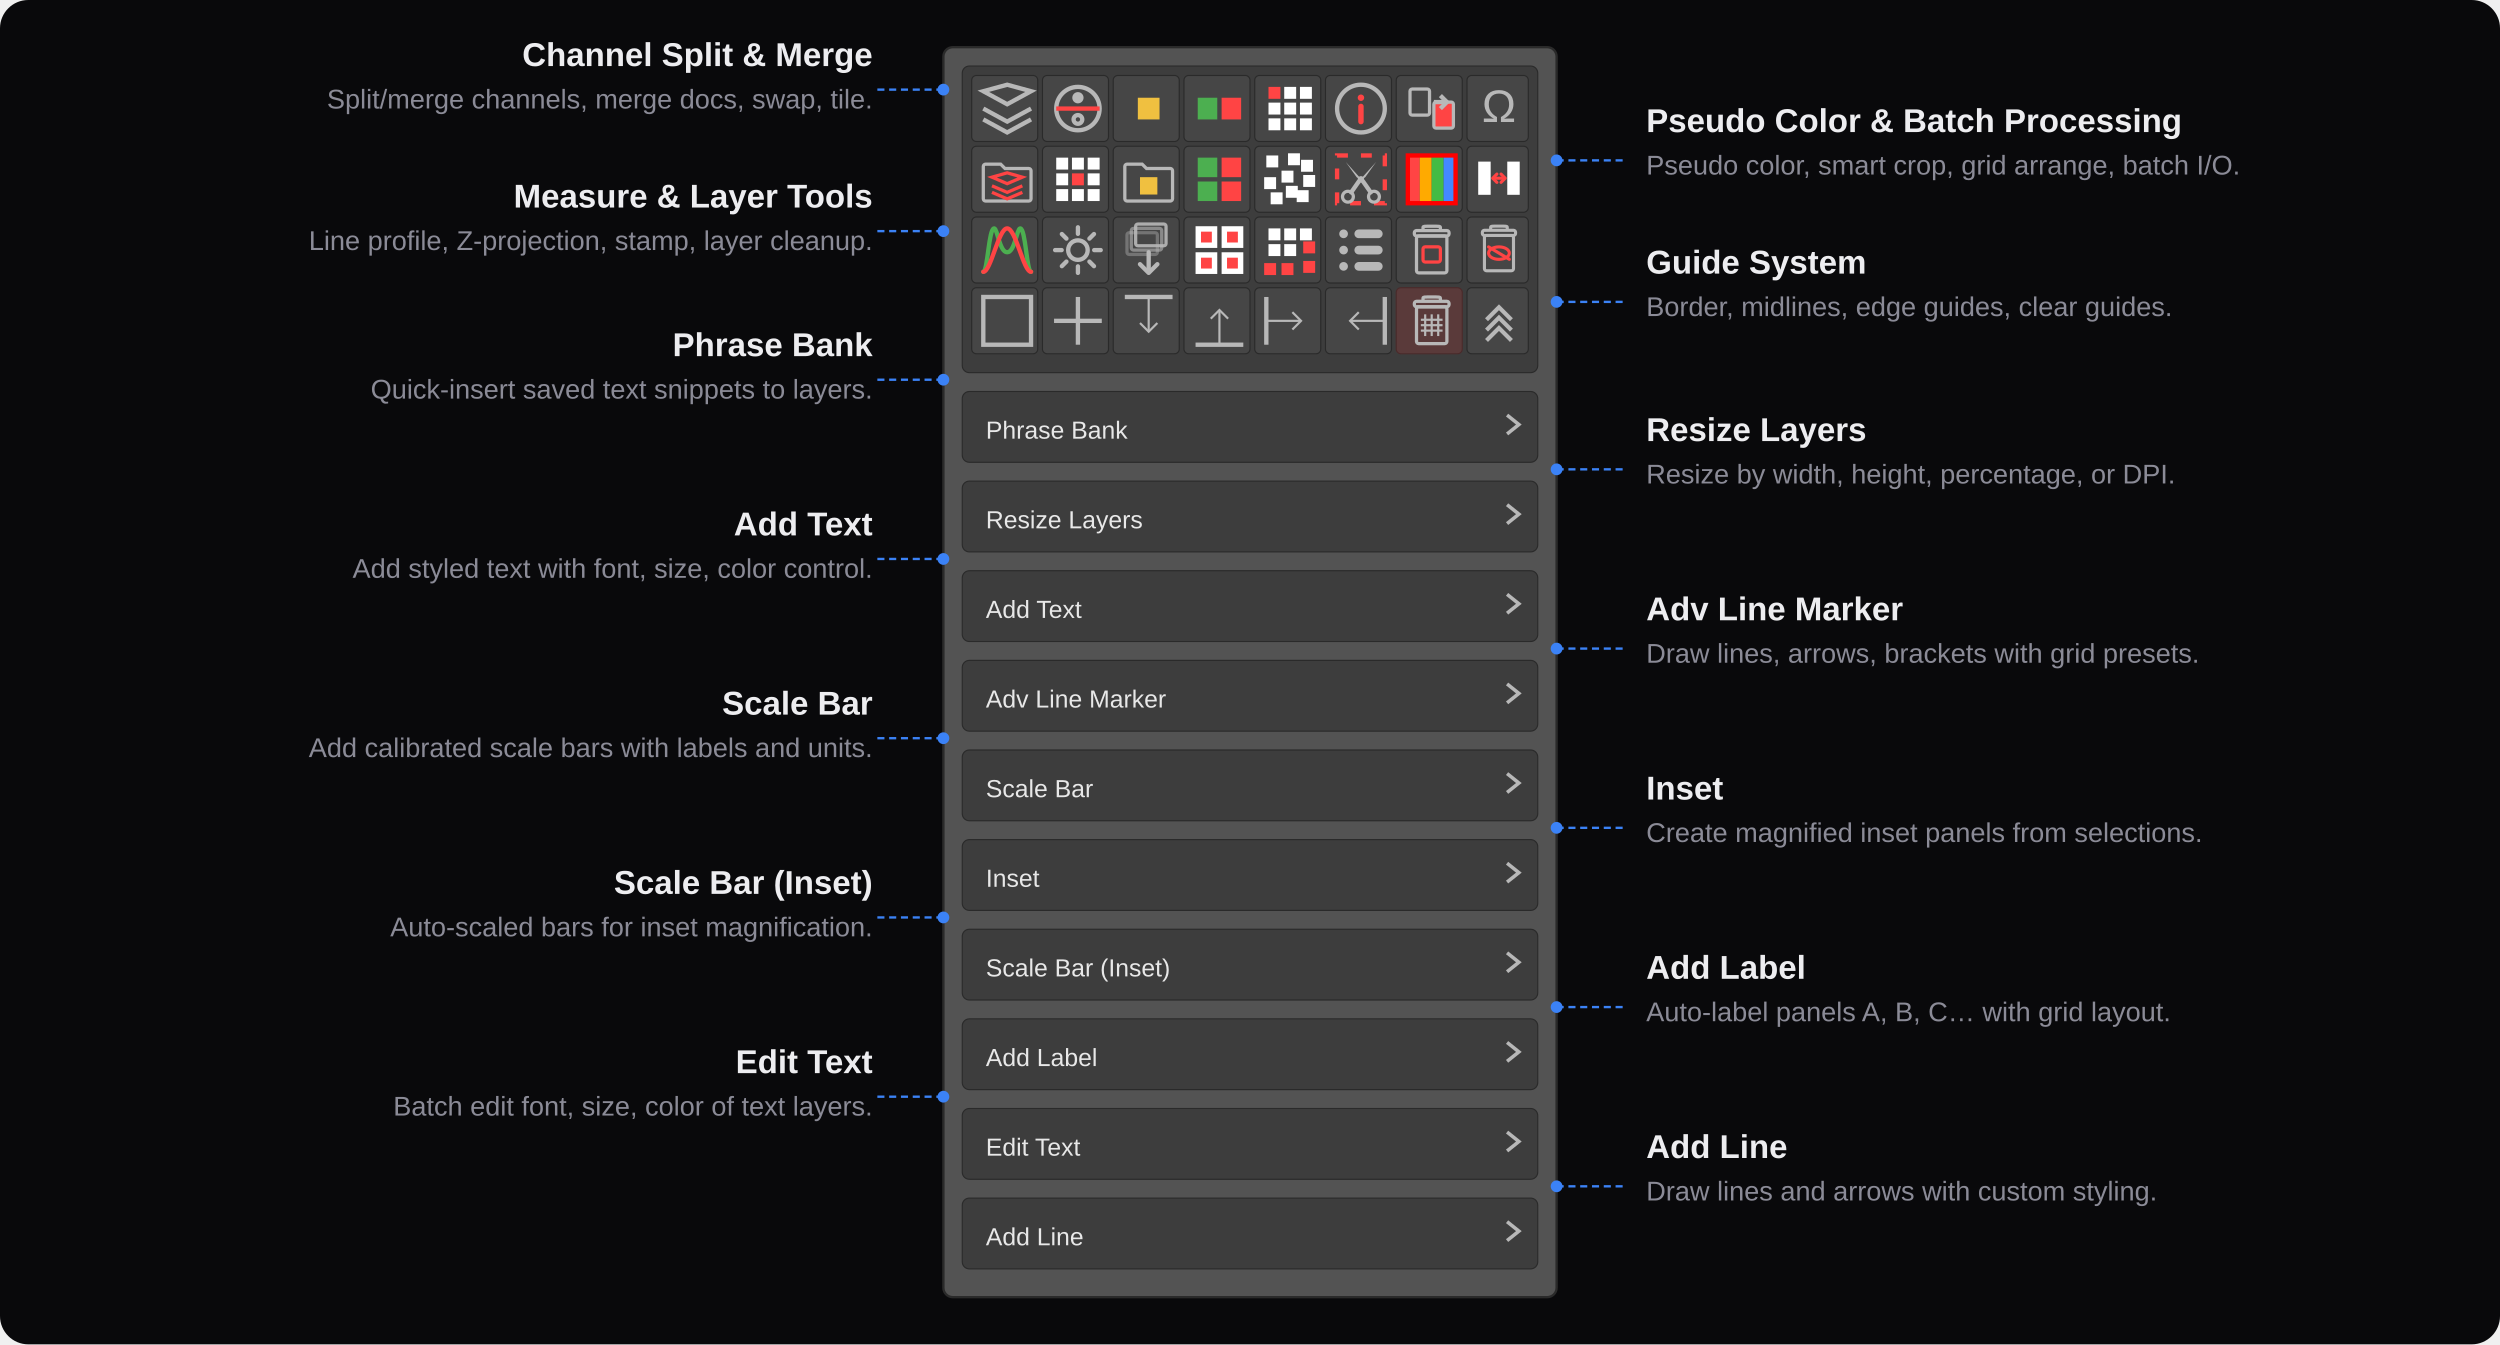
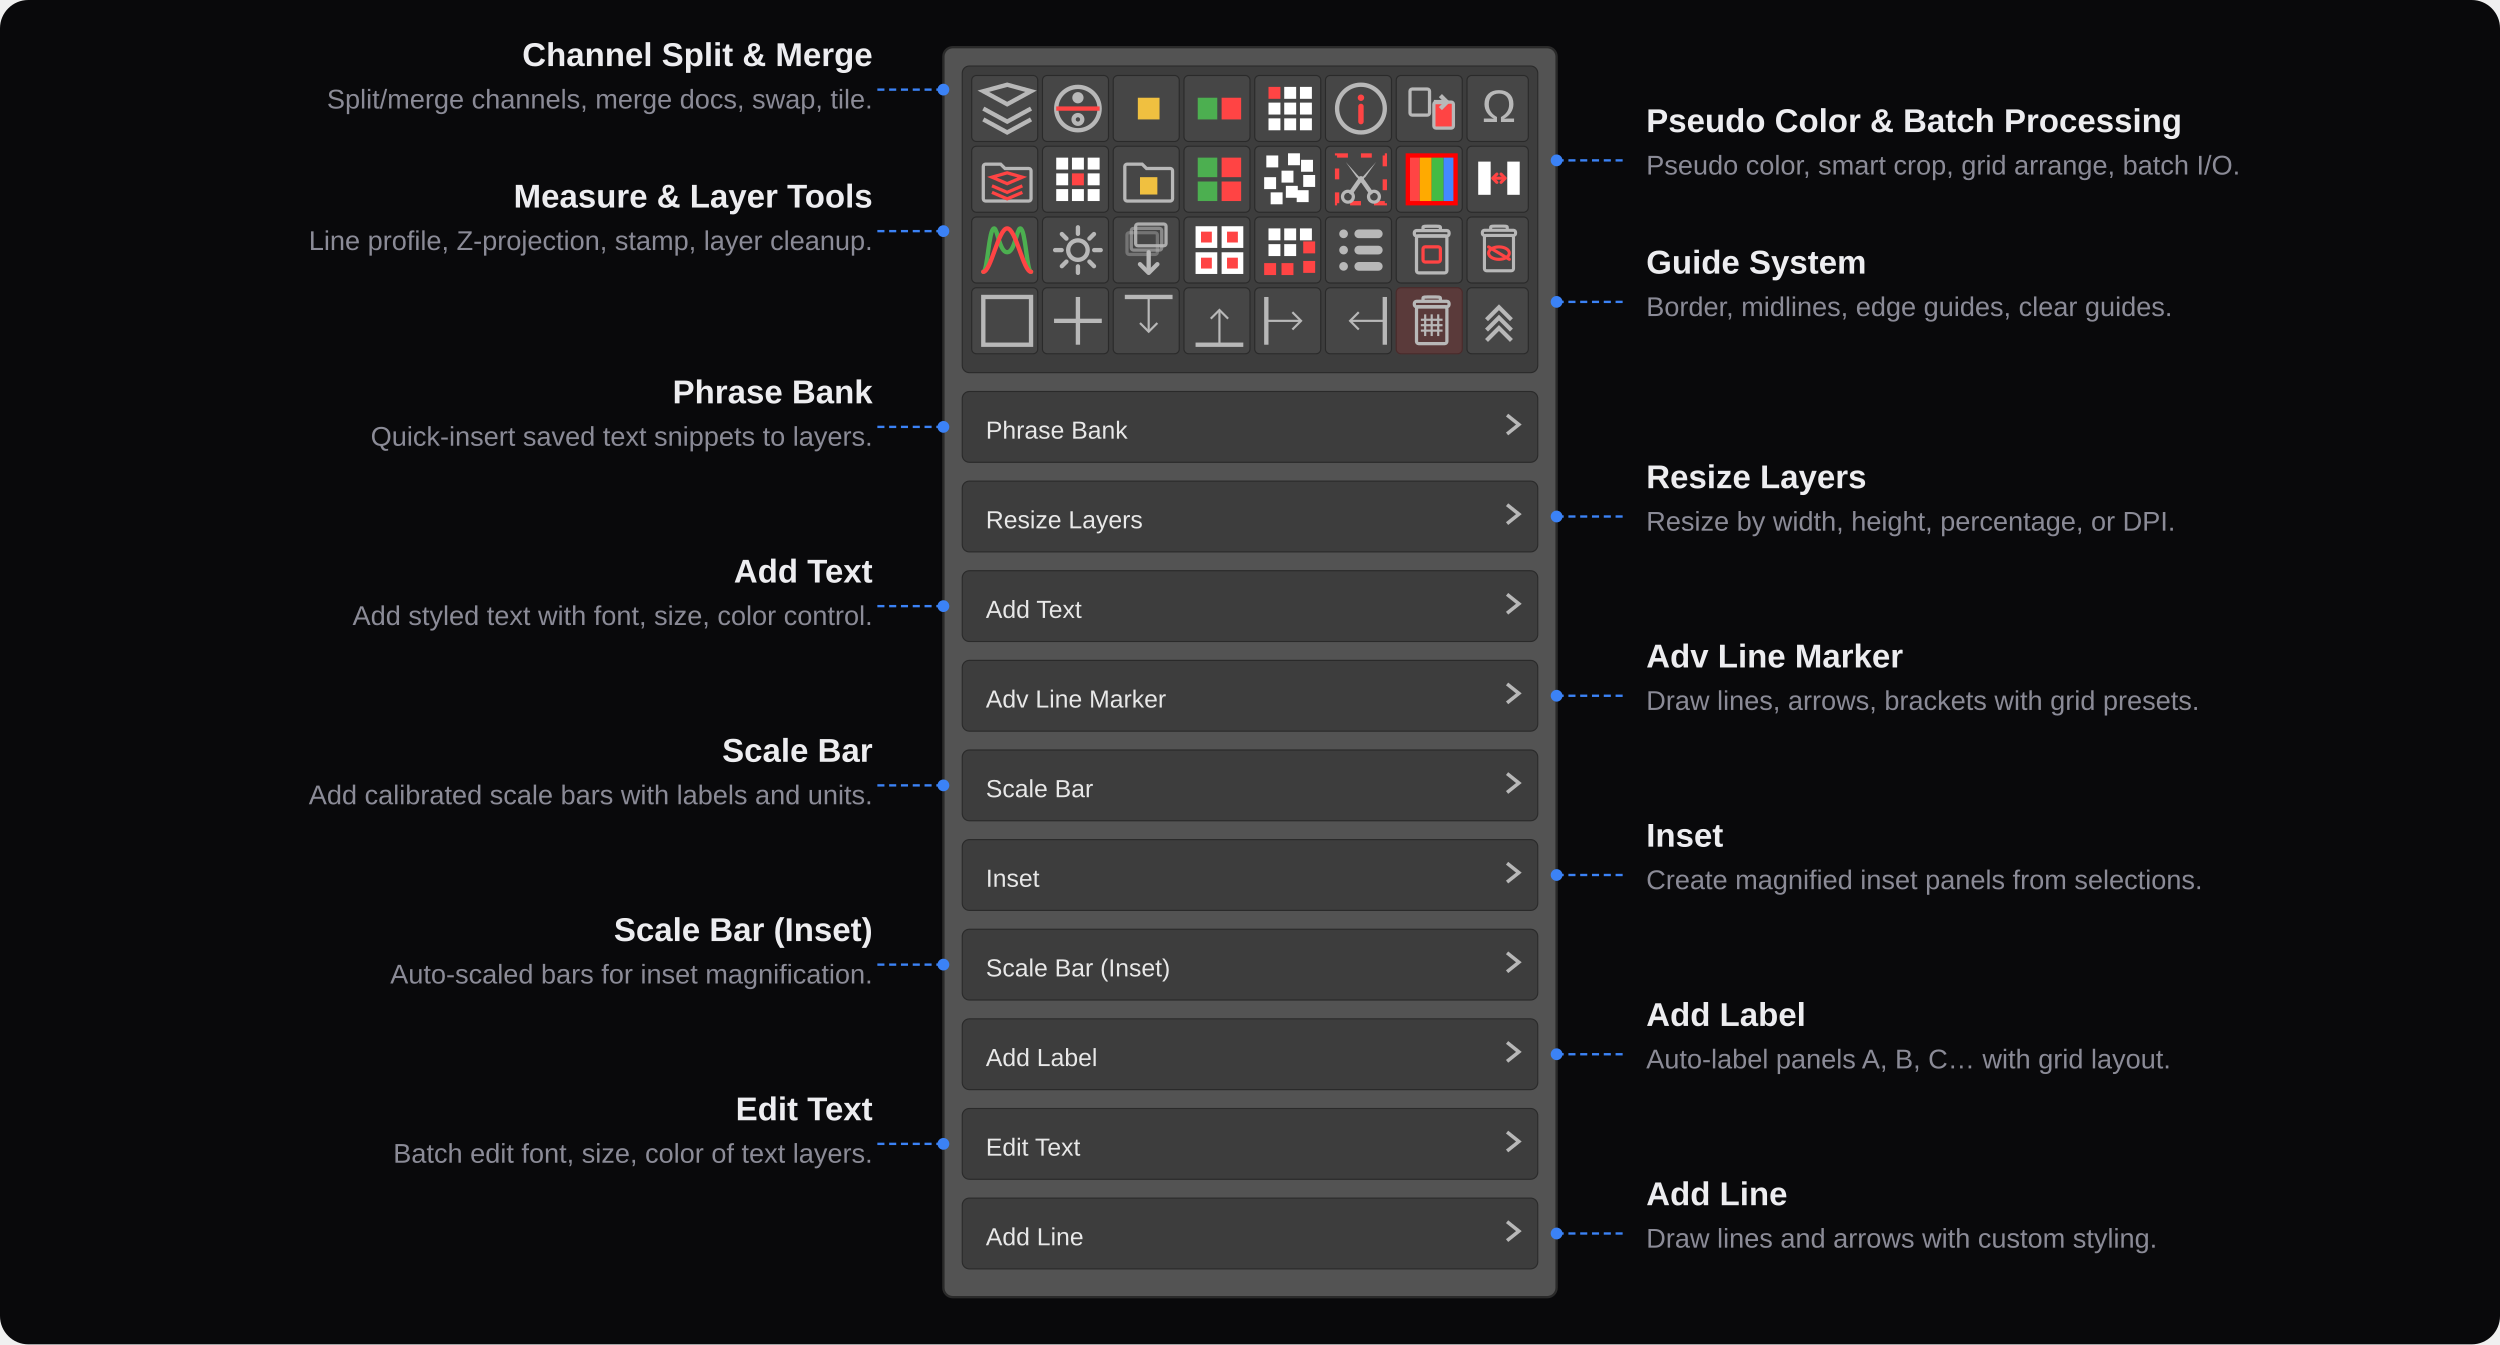
<svg xmlns="http://www.w3.org/2000/svg" viewBox="0 0 1060 570">
  <rect width="1060" height="570" fill="#09090b" rx="12" />
  <g transform="translate(400,20)">
    <rect width="260" height="530" fill="#535353" rx="4" stroke="#2a2a2a" stroke-width="1" />
    <g transform="translate(8,8)">
      <rect width="244" height="130" fill="#3d3d3d" rx="3" stroke="#2a2a2a" stroke-width="0.5" />
      <g transform="translate(4,4)" stroke="#b8b8b8" stroke-width="1.2" fill="none">
        <g fill="#464646" stroke="#2a2a2a" stroke-width="0.5">
          <rect x="0" y="0" width="28" height="28" rx="2" />
          <rect x="30" y="0" width="28" height="28" rx="2" />
          <rect x="60" y="0" width="28" height="28" rx="2" />
          <rect x="90" y="0" width="28" height="28" rx="2" />
          <rect x="120" y="0" width="28" height="28" rx="2" />
          <rect x="150" y="0" width="28" height="28" rx="2" />
          <rect x="180" y="0" width="28" height="28" rx="2" />
          <rect x="210" y="0" width="26" height="28" rx="2" />
        </g>
        <g transform="translate(4,3) scale(0.92)">
          <path d="M1,17 L12,23 L23,17" stroke-width="2" stroke-linejoin="miter" />
          <path d="M1,12 L12,18 L23,12" stroke-width="2" stroke-linejoin="miter" />
          <path d="M1,4 L12,1 L23,4 L12,10 Z" stroke-width="2" stroke-linejoin="miter" />
        </g>
        <g transform="translate(34,3) scale(0.92)">
          <circle cx="12" cy="12" r="10" stroke-width="2" />
          <line x1="2" y1="12" x2="22" y2="12" stroke="#ff4444" stroke-width="2" />
          <circle cx="12" cy="7" r="2" fill="#b8b8b8" />
          <circle cx="12" cy="17" r="2" fill="none" stroke-width="2" />
        </g>
        <g transform="translate(64,3) scale(0.92)">
          <rect x="7" y="7" width="10" height="10" fill="#f0c040" stroke="none" />
        </g>
        <g transform="translate(94,3) scale(0.92)">
          <rect x="2" y="7" width="9" height="10" fill="#4CAF50" stroke="none" />
          <rect x="13" y="7" width="9" height="10" fill="#ff4444" stroke="none" />
        </g>
        <g transform="translate(124,3) scale(0.92)">
          <rect x="2" y="2" width="5.5" height="5.5" fill="#ff4444" stroke="none" />
          <rect x="9.25" y="2" width="5.5" height="5.5" fill="#ffffff" stroke="none" />
          <rect x="16.5" y="2" width="5.5" height="5.5" fill="#ffffff" stroke="none" />
          <rect x="2" y="9.25" width="5.5" height="5.5" fill="#ffffff" stroke="none" />
          <rect x="9.25" y="9.25" width="5.5" height="5.5" fill="#ffffff" stroke="none" />
          <rect x="16.5" y="9.25" width="5.5" height="5.5" fill="#ffffff" stroke="none" />
          <rect x="2" y="16.5" width="5.5" height="5.5" fill="#ffffff" stroke="none" />
          <rect x="9.25" y="16.5" width="5.5" height="5.5" fill="#ffffff" stroke="none" />
          <rect x="16.5" y="16.5" width="5.5" height="5.5" fill="#ffffff" stroke="none" />
        </g>
        <g transform="translate(154,3) scale(0.92)">
          <circle cx="12" cy="12" r="11" stroke-width="2" />
          <circle cx="12" cy="7" r="1.5" fill="#ff4444" stroke="none" />
          <line x1="12" y1="11" x2="12" y2="18" stroke-width="2.5" stroke-linecap="round" stroke="#ff4444" />
        </g>
        <g transform="translate(184,3) scale(0.92)">
          <rect x="2" y="3" width="9" height="12" stroke-width="1.5" rx="1" />
          <rect x="13" y="9" width="9" height="12" stroke-width="1.5" fill="#ff4444" rx="1" />
          <line x1="13" y1="9" x2="19" y2="9" stroke-width="2" />
          <polyline points="16,6 19,9 16,12" stroke-width="2" />
        </g>
        <g transform="translate(213,3) scale(0.88)">
          <text x="12" y="19" text-anchor="middle" font-size="22" fill="#b8b8b8" stroke="none" font-family="Arial,sans-serif">Ω</text>
        </g>
      </g>
      <g transform="translate(4,34)" stroke="#b8b8b8" stroke-width="1" fill="none">
        <g fill="#464646" stroke="#2a2a2a" stroke-width="0.5">
          <rect x="0" y="0" width="28" height="28" rx="2" />
          <rect x="30" y="0" width="28" height="28" rx="2" />
          <rect x="60" y="0" width="28" height="28" rx="2" />
          <rect x="90" y="0" width="28" height="28" rx="2" />
          <rect x="120" y="0" width="28" height="28" rx="2" />
          <rect x="150" y="0" width="28" height="28" rx="2" />
          <rect x="180" y="0" width="28" height="28" rx="2" />
          <rect x="210" y="0" width="26" height="28" rx="2" />
        </g>
        <g transform="translate(4,3) scale(0.92)">
          <path d="M1,6 L1,21 C1,21.5 1.5,22 2,22 L22,22 C22.5,22 23,21.5 23,21 L23,8 C23,7.5 22.5,7 22,7 L11,7 L9,5 L2,5 C1.5,5 1,5.5 1,6 Z" stroke-width="1.5" />
          <path d="M5,18 L12,21 L19,18" stroke="#ff4444" stroke-width="1.5" stroke-linejoin="miter" />
          <path d="M5,15 L12,18 L19,15" stroke="#ff4444" stroke-width="1.5" stroke-linejoin="miter" />
          <path d="M5,11 L12,9 L19,11 L12,14 Z" stroke="#ff4444" stroke-width="1.5" stroke-linejoin="miter" />
        </g>
        <g transform="translate(34,3) scale(0.92)">
          <rect x="2" y="2" width="5.5" height="5.5" fill="#ffffff" stroke="none" />
          <rect x="9.25" y="2" width="5.5" height="5.5" fill="#ffffff" stroke="none" />
          <rect x="16.5" y="2" width="5.5" height="5.5" fill="#ffffff" stroke="none" />
          <rect x="2" y="9.25" width="5.5" height="5.5" fill="#ffffff" stroke="none" />
          <rect x="9.25" y="9.25" width="5.5" height="5.5" fill="#ff4444" stroke="none" />
          <rect x="16.5" y="9.25" width="5.5" height="5.5" fill="#ffffff" stroke="none" />
          <rect x="2" y="16.5" width="5.5" height="5.5" fill="#ffffff" stroke="none" />
          <rect x="9.25" y="16.5" width="5.5" height="5.5" fill="#ffffff" stroke="none" />
          <rect x="16.5" y="16.5" width="5.5" height="5.5" fill="#ffffff" stroke="none" />
        </g>
        <g transform="translate(64,3) scale(0.92)">
          <path d="M1,6 L1,21 C1,21.5 1.5,22 2,22 L22,22 C22.5,22 23,21.5 23,21 L23,8 C23,7.5 22.5,7 22,7 L11,7 L9,5 L2,5 C1.5,5 1,5.5 1,6 Z" stroke-width="1.5" />
          <rect x="8" y="11" width="8" height="8" fill="#f0c040" stroke="none" />
        </g>
        <g transform="translate(94,3) scale(0.92)">
          <rect x="2" y="2" width="9" height="9" fill="#4CAF50" stroke="none" />
          <rect x="13" y="2" width="9" height="9" fill="#ff4444" stroke="none" />
          <rect x="2" y="13" width="9" height="9" fill="#4CAF50" stroke="none" />
          <rect x="13" y="13" width="9" height="9" fill="#ff4444" stroke="none" />
        </g>
        <g transform="translate(124,3) scale(0.92)">
          <rect x="1" y="1" width="5.5" height="5.5" fill="#ffffff" stroke="none" />
          <rect x="11" y="0" width="5.5" height="5.5" fill="#ffffff" stroke="none" />
          <rect x="17" y="3" width="5.5" height="5.5" fill="#ffffff" stroke="none" />
          <rect x="0" y="11" width="5.5" height="5.5" fill="#ffffff" stroke="none" />
          <rect x="8" y="8" width="5.5" height="5.5" fill="#ffffff" stroke="none" />
          <rect x="18" y="10" width="5.5" height="5.5" fill="#ffffff" stroke="none" />
          <rect x="3" y="18" width="5.5" height="5.5" fill="#ffffff" stroke="none" />
          <rect x="10" y="15" width="5.5" height="5.5" fill="#ffffff" stroke="none" />
          <rect x="15" y="17" width="5.5" height="5.5" fill="#ffffff" stroke="none" />
        </g>
        <g transform="translate(154,3) scale(0.92)">
          <rect x="1" y="1" width="22" height="22" stroke="#ff4444" stroke-width="2" stroke-dasharray="5,6" fill="none" />
          <polygon points="10,14 19,4 14,11" fill="#b8b8b8" stroke="none" />
          <polygon points="14,14 5,4 10,11" fill="#b8b8b8" stroke="none" />
          <circle cx="6" cy="20" r="2.5" stroke-width="1.5" />
          <line x1="7.5" y1="18" x2="11" y2="13" stroke-width="2" stroke-linecap="round" />
          <circle cx="18" cy="20" r="2.5" stroke-width="1.5" />
          <line x1="16.5" y1="18" x2="13" y2="13" stroke-width="2" stroke-linecap="round" />
          <circle cx="12" cy="12" r="1.5" fill="#b8b8b8" stroke="none" />
        </g>
        <g transform="translate(184,3) scale(0.92)">
          <rect x="1" y="1" width="5.5" height="22" fill="#ff4444" stroke="none" />
          <rect x="6.5" y="1" width="5.5" height="22" fill="#ffaa00" stroke="none" />
          <rect x="12" y="1" width="5.5" height="22" fill="#44bb44" stroke="none" />
          <rect x="17.5" y="1" width="5.5" height="22" fill="#4488ff" stroke="none" />
          <rect x="1" y="1" width="22" height="22" fill="none" stroke="#ff0000" stroke-width="2" />
        </g>
        <g transform="translate(213,3) scale(0.88)">
          <rect x="2" y="4" width="6" height="16" fill="#ffffff" stroke="none" />
          <rect x="16" y="4" width="6" height="16" fill="#ffffff" stroke="none" />
          <path d="M10,12 L14,12" stroke="#ff4444" stroke-width="1.5" stroke-linecap="round" />
          <path d="M11,10 L9,12 L11,14" stroke="#ff4444" stroke-width="1.5" stroke-linecap="round" stroke-linejoin="round" fill="none" />
          <path d="M13,10 L15,12 L13,14" stroke="#ff4444" stroke-width="1.5" stroke-linecap="round" stroke-linejoin="round" fill="none" />
        </g>
      </g>
      <g transform="translate(4,64)" stroke="#b8b8b8" stroke-width="1" fill="none">
        <g fill="#464646" stroke="#2a2a2a" stroke-width="0.5">
          <rect x="0" y="0" width="28" height="28" rx="2" />
          <rect x="30" y="0" width="28" height="28" rx="2" />
          <rect x="60" y="0" width="28" height="28" rx="2" />
          <rect x="90" y="0" width="28" height="28" rx="2" />
          <rect x="120" y="0" width="28" height="28" rx="2" />
          <rect x="150" y="0" width="28" height="28" rx="2" />
          <rect x="180" y="0" width="28" height="28" rx="2" />
          <rect x="210" y="0" width="26" height="28" rx="2" />
        </g>
        <g transform="translate(4,3) scale(0.92)">
          <path d="M1,22 C3,22 3.5,2 6,2 C7.5,2 8.5,13 12,13 C15.5,13 16.5,2 18,2 C20.5,2 21,22 23,22" stroke="#4CAF50" stroke-width="2" stroke-linecap="round" stroke-linejoin="round" fill="none" />
          <path d="M1,22 C4.5,22 8,2 12,2 C16,2 19.5,22 23,22" stroke="#ff4444" stroke-width="2" stroke-linecap="round" stroke-linejoin="round" fill="none" />
        </g>
        <g transform="translate(34,3) scale(0.92)">
          <circle cx="12" cy="12" r="4.5" stroke-width="2" />
          <line x1="12" y1="1.5" x2="12" y2="4.5" stroke-width="2" stroke-linecap="round" />
          <line x1="12" y1="19.5" x2="12" y2="22.5" stroke-width="2" stroke-linecap="round" />
          <line x1="1.5" y1="12" x2="4.5" y2="12" stroke-width="2" stroke-linecap="round" />
          <line x1="19.5" y1="12" x2="22.5" y2="12" stroke-width="2" stroke-linecap="round" />
          <line x1="4.6" y1="4.6" x2="6.7" y2="6.7" stroke-width="2" stroke-linecap="round" />
          <line x1="17.3" y1="17.3" x2="19.4" y2="19.4" stroke-width="2" stroke-linecap="round" />
          <line x1="4.6" y1="19.4" x2="6.7" y2="17.3" stroke-width="2" stroke-linecap="round" />
          <line x1="17.3" y1="6.7" x2="19.4" y2="4.6" stroke-width="2" stroke-linecap="round" />
        </g>
        <g transform="translate(64,3) scale(0.92)">
          <rect x="2" y="4" width="14" height="10" rx="1" stroke-width="1.5" opacity="0.4" />
          <rect x="4" y="2" width="14" height="10" rx="1" stroke-width="1.5" opacity="0.6" />
          <rect x="6" y="0" width="14" height="10" rx="1" stroke-width="1.5" opacity="0.9" />
          <line x1="12" y1="13" x2="12" y2="22" stroke-width="2" stroke-linecap="round" />
          <polyline points="8,18.5 12,22.5 16,18.5" stroke-width="2" stroke-linecap="round" stroke-linejoin="round" />
        </g>
        <g transform="translate(94,3) scale(0.92)">
          <rect x="1" y="1" width="10" height="10" fill="#ffffff" stroke="none" />
          <rect x="13" y="1" width="10" height="10" fill="#ffffff" stroke="none" />
          <rect x="1" y="13" width="10" height="10" fill="#ffffff" stroke="none" />
          <rect x="13" y="13" width="10" height="10" fill="#ffffff" stroke="none" />
          <rect x="3.5" y="3.5" width="5" height="5" fill="#ff4444" stroke="none" />
          <rect x="15.5" y="3.5" width="5" height="5" fill="#ff4444" stroke="none" />
          <rect x="3.5" y="15.5" width="5" height="5" fill="#ff4444" stroke="none" />
          <rect x="15.5" y="15.5" width="5" height="5" fill="#ff4444" stroke="none" />
        </g>
        <g transform="translate(124,3) scale(0.92)">
          <rect x="2" y="2" width="5.5" height="5.5" fill="#ffffff" stroke="none" />
          <rect x="9.25" y="2" width="5.5" height="5.5" fill="#ffffff" stroke="none" />
          <rect x="16.5" y="2" width="5.5" height="5.5" fill="#ffffff" stroke="none" />
          <rect x="2" y="9.25" width="5.5" height="5.5" fill="#ffffff" stroke="none" />
          <rect x="9.25" y="9.25" width="5.5" height="5.5" fill="#ffffff" stroke="none" />
          <rect x="18" y="8" width="5.5" height="5.5" fill="#ff4444" stroke="none" />
          <rect x="0" y="18" width="5.5" height="5.5" fill="#ff4444" stroke="none" />
          <rect x="8" y="18" width="5.5" height="5.5" fill="#ff4444" stroke="none" />
          <rect x="18" y="17" width="5.5" height="5.5" fill="#ff4444" stroke="none" />
        </g>
        <g transform="translate(154,3) scale(0.92)">
          <circle cx="4" cy="4.5" r="2" fill="#b8b8b8" stroke="none" />
          <rect x="9" y="2.5" width="13" height="4" rx="2" fill="#b8b8b8" stroke="none" />
          <circle cx="4" cy="12" r="2" fill="#b8b8b8" stroke="none" />
          <rect x="9" y="10" width="13" height="4" rx="2" fill="#b8b8b8" stroke="none" />
          <circle cx="4" cy="19.5" r="2" fill="#b8b8b8" stroke="none" />
          <rect x="9" y="17.5" width="13" height="4" rx="2" fill="#b8b8b8" stroke="none" />
        </g>
        <g transform="translate(184,3) scale(0.92)">
          <path d="M8,3 L8,1.5 C8,1 9,1 10,1 L14,1 C15,1 16,1 16,1.5 L16,3" stroke-width="1.5" />
          <rect x="4" y="3" width="16" height="2.5" rx="1" stroke-width="1.5" />
          <rect x="5" y="5.5" width="14" height="17" rx="1" stroke-width="1.5" />
          <rect x="8" y="10.5" width="8" height="7" rx="1" fill="none" stroke="#ff4444" stroke-width="1.5" />
        </g>
        <g transform="translate(213,3) scale(0.88)">
          <path d="M8,3 L8,1.5 C8,1 9,1 10,1 L14,1 C15,1 16,1 16,1.5 L16,3" stroke-width="1.5" />
          <rect x="4" y="3" width="16" height="2.5" rx="1" stroke-width="1.5" />
          <rect x="5" y="5.5" width="14" height="17" rx="1" stroke-width="1.5" />
          <ellipse cx="12" cy="14" rx="5" ry="3" stroke-width="1.5" fill="none" stroke="#ff4444" />
          <line x1="7" y1="11" x2="17" y2="17" stroke-width="1.5" stroke="#ff4444" stroke-linecap="round" />
        </g>
      </g>
      <g transform="translate(4,94)" stroke="#b8b8b8" stroke-width="1" fill="none">
        <g fill="#464646" stroke="#2a2a2a" stroke-width="0.5">
          <rect x="0" y="0" width="28" height="28" rx="2" />
          <rect x="30" y="0" width="28" height="28" rx="2" />
          <rect x="60" y="0" width="28" height="28" rx="2" />
          <rect x="90" y="0" width="28" height="28" rx="2" />
          <rect x="120" y="0" width="28" height="28" rx="2" />
          <rect x="150" y="0" width="28" height="28" rx="2" />
          <rect x="180" y="0" width="28" height="28" rx="2" fill="#5a3a3a" stroke="#4a2a2a" />
          <rect x="210" y="0" width="26" height="28" rx="2" />
        </g>
        <g transform="translate(4,3) scale(0.92)">
          <rect x="1" y="1" width="22" height="22" stroke-width="2" />
        </g>
        <g transform="translate(34,3) scale(0.92)">
          <line x1="12" y1="1" x2="12" y2="23" stroke-width="2" />
          <line x1="1" y1="12" x2="23" y2="12" stroke-width="2" />
        </g>
        <g transform="translate(64,3) scale(0.92)">
          <line x1="1" y1="1" x2="23" y2="1" stroke-width="2" />
          <polyline points="12,1 12,17" />
          <polyline points="8,13 12,17 16,13" />
        </g>
        <g transform="translate(94,3) scale(0.92)">
          <line x1="1" y1="23" x2="23" y2="23" stroke-width="2" />
          <polyline points="12,23 12,7" />
          <polyline points="8,11 12,7 16,11" />
        </g>
        <g transform="translate(124,3) scale(0.92)">
          <line x1="1" y1="1" x2="1" y2="23" stroke-width="2" />
          <polyline points="1,12 17,12" />
          <polyline points="13,8 17,12 13,16" />
        </g>
        <g transform="translate(154,3) scale(0.92)">
          <line x1="23" y1="1" x2="23" y2="23" stroke-width="2" />
          <polyline points="23,12 7,12" />
          <polyline points="11,8 7,12 11,16" />
        </g>
        <g transform="translate(184,3) scale(0.92)">
          <path d="M8,3 L8,1.5 C8,1 9,1 10,1 L14,1 C15,1 16,1 16,1.5 L16,3" stroke-width="1.5" />
          <rect x="4" y="3" width="16" height="2.5" rx="1" stroke-width="1.5" />
          <rect x="5" y="5.5" width="14" height="17" rx="1" stroke-width="1.5" />
          <line x1="9" y1="9" x2="9" y2="19" stroke-width="1" />
          <line x1="12" y1="9" x2="12" y2="19" stroke-width="1" />
          <line x1="15" y1="9" x2="15" y2="19" stroke-width="1" />
          <line x1="7" y1="11.5" x2="17" y2="11.5" stroke-width="1" />
          <line x1="7" y1="14" x2="17" y2="14" stroke-width="1" />
          <line x1="7" y1="16.5" x2="17" y2="16.5" stroke-width="1" />
        </g>
        <g transform="translate(213,3) scale(0.88)">
          <polyline points="6,12 12,6 18,12" stroke-width="2" />
          <polyline points="6,17 12,11 18,17" stroke-width="2" />
          <polyline points="6,22 12,16 18,22" stroke-width="2" />
        </g>
      </g>
    </g>
    <g transform="translate(8,146)">
      <rect width="244" height="30" fill="#3d3d3d" rx="3" stroke="#2a2a2a" stroke-width="0.5" />
      <text x="10" y="20" font-family="Arial,sans-serif" font-size="10.5" fill="#e8e8e8" font-weight="500">Phrase Bank</text>
      <polyline points="230,11 234,16 238,11" fill="none" stroke="#b8b8b8" stroke-width="1.5" transform="rotate(-90,234,14)" />
    </g>
    <g transform="translate(8,184)">
      <rect width="244" height="30" fill="#3d3d3d" rx="3" stroke="#2a2a2a" stroke-width="0.5" />
      <text x="10" y="20" font-family="Arial,sans-serif" font-size="10.5" fill="#e8e8e8" font-weight="500">Resize Layers</text>
      <polyline points="230,11 234,16 238,11" fill="none" stroke="#b8b8b8" stroke-width="1.5" transform="rotate(-90,234,14)" />
    </g>
    <g transform="translate(8,222)">
      <rect width="244" height="30" fill="#3d3d3d" rx="3" stroke="#2a2a2a" stroke-width="0.5" />
      <text x="10" y="20" font-family="Arial,sans-serif" font-size="10.5" fill="#e8e8e8" font-weight="500">Add Text</text>
      <polyline points="230,11 234,16 238,11" fill="none" stroke="#b8b8b8" stroke-width="1.5" transform="rotate(-90,234,14)" />
    </g>
    <g transform="translate(8,260)">
      <rect width="244" height="30" fill="#3d3d3d" rx="3" stroke="#2a2a2a" stroke-width="0.5" />
      <text x="10" y="20" font-family="Arial,sans-serif" font-size="10.5" fill="#e8e8e8" font-weight="500">Adv Line Marker</text>
      <polyline points="230,11 234,16 238,11" fill="none" stroke="#b8b8b8" stroke-width="1.5" transform="rotate(-90,234,14)" />
    </g>
    <g transform="translate(8,298)">
      <rect width="244" height="30" fill="#3d3d3d" rx="3" stroke="#2a2a2a" stroke-width="0.5" />
      <text x="10" y="20" font-family="Arial,sans-serif" font-size="10.5" fill="#e8e8e8" font-weight="500">Scale Bar</text>
      <polyline points="230,11 234,16 238,11" fill="none" stroke="#b8b8b8" stroke-width="1.5" transform="rotate(-90,234,14)" />
    </g>
    <g transform="translate(8,336)">
      <rect width="244" height="30" fill="#3d3d3d" rx="3" stroke="#2a2a2a" stroke-width="0.5" />
      <text x="10" y="20" font-family="Arial,sans-serif" font-size="10.5" fill="#e8e8e8" font-weight="500">Inset</text>
      <polyline points="230,11 234,16 238,11" fill="none" stroke="#b8b8b8" stroke-width="1.5" transform="rotate(-90,234,14)" />
    </g>
    <g transform="translate(8,374)">
      <rect width="244" height="30" fill="#3d3d3d" rx="3" stroke="#2a2a2a" stroke-width="0.5" />
      <text x="10" y="20" font-family="Arial,sans-serif" font-size="10.5" fill="#e8e8e8" font-weight="500">Scale Bar (Inset)</text>
      <polyline points="230,11 234,16 238,11" fill="none" stroke="#b8b8b8" stroke-width="1.5" transform="rotate(-90,234,14)" />
    </g>
    <g transform="translate(8,412)">
      <rect width="244" height="30" fill="#3d3d3d" rx="3" stroke="#2a2a2a" stroke-width="0.5" />
      <text x="10" y="20" font-family="Arial,sans-serif" font-size="10.5" fill="#e8e8e8" font-weight="500">Add Label</text>
      <polyline points="230,11 234,16 238,11" fill="none" stroke="#b8b8b8" stroke-width="1.5" transform="rotate(-90,234,14)" />
    </g>
    <g transform="translate(8,450)">
      <rect width="244" height="30" fill="#3d3d3d" rx="3" stroke="#2a2a2a" stroke-width="0.5" />
      <text x="10" y="20" font-family="Arial,sans-serif" font-size="10.5" fill="#e8e8e8" font-weight="500">Edit Text</text>
      <polyline points="230,11 234,16 238,11" fill="none" stroke="#b8b8b8" stroke-width="1.5" transform="rotate(-90,234,14)" />
    </g>
    <g transform="translate(8,488)">
      <rect width="244" height="30" fill="#3d3d3d" rx="3" stroke="#2a2a2a" stroke-width="0.5" />
      <text x="10" y="20" font-family="Arial,sans-serif" font-size="10.5" fill="#e8e8e8" font-weight="500">Add Line</text>
      <polyline points="230,11 234,16 238,11" fill="none" stroke="#b8b8b8" stroke-width="1.5" transform="rotate(-90,234,14)" />
    </g>
  </g>
  <circle cx="400" cy="38" r="2.5" fill="#3b82f6" />
  <line x1="400" y1="38" x2="370" y2="38" stroke="#3b82f6" stroke-width="1" stroke-dasharray="3 2" />
  <g transform="translate(30,28)">
    <text text-anchor="end" x="340" font-family="Arial,sans-serif" font-size="14" fill="#ededf0" font-weight="600">Channel Split &amp; Merge</text>
    <text text-anchor="end" x="340" y="18" font-family="Arial,sans-serif" font-size="11.5" fill="#8b8b97">Split/merge channels, merge docs, swap, tile.</text>
  </g>
  <circle cx="660" cy="68" r="2.5" fill="#3b82f6" />
  <line x1="660" y1="68" x2="690" y2="68" stroke="#3b82f6" stroke-width="1" stroke-dasharray="3 2" />
  <g transform="translate(698,56)">
    <text font-family="Arial,sans-serif" font-size="14" fill="#ededf0" font-weight="600">Pseudo Color &amp; Batch Processing</text>
    <text y="18" font-family="Arial,sans-serif" font-size="11.5" fill="#8b8b97">Pseudo color, smart crop, grid arrange, batch I/O.</text>
  </g>
  <circle cx="400" cy="98" r="2.5" fill="#3b82f6" />
  <line x1="400" y1="98" x2="370" y2="98" stroke="#3b82f6" stroke-width="1" stroke-dasharray="3 2" />
  <g transform="translate(30,88)">
    <text text-anchor="end" x="340" font-family="Arial,sans-serif" font-size="14" fill="#ededf0" font-weight="600">Measure &amp; Layer Tools</text>
    <text text-anchor="end" x="340" y="18" font-family="Arial,sans-serif" font-size="11.5" fill="#8b8b97">Line profile, Z-projection, stamp, layer cleanup.</text>
  </g>
  <circle cx="660" cy="128" r="2.5" fill="#3b82f6" />
  <line x1="660" y1="128" x2="690" y2="128" stroke="#3b82f6" stroke-width="1" stroke-dasharray="3 2" />
  <g transform="translate(698,116)">
    <text font-family="Arial,sans-serif" font-size="14" fill="#ededf0" font-weight="600">Guide System</text>
    <text y="18" font-family="Arial,sans-serif" font-size="11.5" fill="#8b8b97">Border, midlines, edge guides, clear guides.</text>
  </g>
-   <circle cx="400" cy="161" r="2.5" fill="#3b82f6" />
-   <line x1="400" y1="161" x2="370" y2="161" stroke="#3b82f6" stroke-width="1" stroke-dasharray="3 2" />
-   <g transform="translate(30,151)">
+   <circle cx="400" cy="181" r="2.5" fill="#3b82f6" />
+   <line x1="400" y1="181" x2="370" y2="181" stroke="#3b82f6" stroke-width="1" stroke-dasharray="3 2" />
+   <g transform="translate(30,171)">
    <text text-anchor="end" x="340" font-family="Arial,sans-serif" font-size="14" fill="#ededf0" font-weight="600">Phrase Bank</text>
    <text text-anchor="end" x="340" y="18" font-family="Arial,sans-serif" font-size="11.5" fill="#8b8b97">Quick-insert saved text snippets to layers.</text>
  </g>
-   <circle cx="660" cy="199" r="2.5" fill="#3b82f6" />
-   <line x1="660" y1="199" x2="690" y2="199" stroke="#3b82f6" stroke-width="1" stroke-dasharray="3 2" />
-   <g transform="translate(698,187)">
+   <circle cx="660" cy="219" r="2.5" fill="#3b82f6" />
+   <line x1="660" y1="219" x2="690" y2="219" stroke="#3b82f6" stroke-width="1" stroke-dasharray="3 2" />
+   <g transform="translate(698,207)">
    <text font-family="Arial,sans-serif" font-size="14" fill="#ededf0" font-weight="600">Resize Layers</text>
    <text y="18" font-family="Arial,sans-serif" font-size="11.5" fill="#8b8b97">Resize by width, height, percentage, or DPI.</text>
  </g>
-   <circle cx="400" cy="237" r="2.5" fill="#3b82f6" />
-   <line x1="400" y1="237" x2="370" y2="237" stroke="#3b82f6" stroke-width="1" stroke-dasharray="3 2" />
-   <g transform="translate(30,227)">
+   <circle cx="400" cy="257" r="2.5" fill="#3b82f6" />
+   <line x1="400" y1="257" x2="370" y2="257" stroke="#3b82f6" stroke-width="1" stroke-dasharray="3 2" />
+   <g transform="translate(30,247)">
    <text text-anchor="end" x="340" font-family="Arial,sans-serif" font-size="14" fill="#ededf0" font-weight="600">Add Text</text>
    <text text-anchor="end" x="340" y="18" font-family="Arial,sans-serif" font-size="11.5" fill="#8b8b97">Add styled text with font, size, color control.</text>
  </g>
-   <circle cx="660" cy="275" r="2.5" fill="#3b82f6" />
-   <line x1="660" y1="275" x2="690" y2="275" stroke="#3b82f6" stroke-width="1" stroke-dasharray="3 2" />
-   <g transform="translate(698,263)">
+   <circle cx="660" cy="295" r="2.5" fill="#3b82f6" />
+   <line x1="660" y1="295" x2="690" y2="295" stroke="#3b82f6" stroke-width="1" stroke-dasharray="3 2" />
+   <g transform="translate(698,283)">
    <text font-family="Arial,sans-serif" font-size="14" fill="#ededf0" font-weight="600">Adv Line Marker</text>
    <text y="18" font-family="Arial,sans-serif" font-size="11.5" fill="#8b8b97">Draw lines, arrows, brackets with grid presets.</text>
  </g>
-   <circle cx="400" cy="313" r="2.5" fill="#3b82f6" />
-   <line x1="400" y1="313" x2="370" y2="313" stroke="#3b82f6" stroke-width="1" stroke-dasharray="3 2" />
-   <g transform="translate(30,303)">
+   <circle cx="400" cy="333" r="2.5" fill="#3b82f6" />
+   <line x1="400" y1="333" x2="370" y2="333" stroke="#3b82f6" stroke-width="1" stroke-dasharray="3 2" />
+   <g transform="translate(30,323)">
    <text text-anchor="end" x="340" font-family="Arial,sans-serif" font-size="14" fill="#ededf0" font-weight="600">Scale Bar</text>
    <text text-anchor="end" x="340" y="18" font-family="Arial,sans-serif" font-size="11.5" fill="#8b8b97">Add calibrated scale bars with labels and units.</text>
  </g>
-   <circle cx="660" cy="351" r="2.5" fill="#3b82f6" />
-   <line x1="660" y1="351" x2="690" y2="351" stroke="#3b82f6" stroke-width="1" stroke-dasharray="3 2" />
-   <g transform="translate(698,339)">
+   <circle cx="660" cy="371" r="2.5" fill="#3b82f6" />
+   <line x1="660" y1="371" x2="690" y2="371" stroke="#3b82f6" stroke-width="1" stroke-dasharray="3 2" />
+   <g transform="translate(698,359)">
    <text font-family="Arial,sans-serif" font-size="14" fill="#ededf0" font-weight="600">Inset</text>
    <text y="18" font-family="Arial,sans-serif" font-size="11.5" fill="#8b8b97">Create magnified inset panels from selections.</text>
  </g>
-   <circle cx="400" cy="389" r="2.5" fill="#3b82f6" />
-   <line x1="400" y1="389" x2="370" y2="389" stroke="#3b82f6" stroke-width="1" stroke-dasharray="3 2" />
-   <g transform="translate(30,379)">
+   <circle cx="400" cy="409" r="2.5" fill="#3b82f6" />
+   <line x1="400" y1="409" x2="370" y2="409" stroke="#3b82f6" stroke-width="1" stroke-dasharray="3 2" />
+   <g transform="translate(30,399)">
    <text text-anchor="end" x="340" font-family="Arial,sans-serif" font-size="14" fill="#ededf0" font-weight="600">Scale Bar (Inset)</text>
    <text text-anchor="end" x="340" y="18" font-family="Arial,sans-serif" font-size="11.5" fill="#8b8b97">Auto-scaled bars for inset magnification.</text>
  </g>
-   <circle cx="660" cy="427" r="2.5" fill="#3b82f6" />
-   <line x1="660" y1="427" x2="690" y2="427" stroke="#3b82f6" stroke-width="1" stroke-dasharray="3 2" />
-   <g transform="translate(698,415)">
+   <circle cx="660" cy="447" r="2.5" fill="#3b82f6" />
+   <line x1="660" y1="447" x2="690" y2="447" stroke="#3b82f6" stroke-width="1" stroke-dasharray="3 2" />
+   <g transform="translate(698,435)">
    <text font-family="Arial,sans-serif" font-size="14" fill="#ededf0" font-weight="600">Add Label</text>
    <text y="18" font-family="Arial,sans-serif" font-size="11.5" fill="#8b8b97">Auto-label panels A, B, C… with grid layout.</text>
  </g>
-   <circle cx="400" cy="465" r="2.5" fill="#3b82f6" />
-   <line x1="400" y1="465" x2="370" y2="465" stroke="#3b82f6" stroke-width="1" stroke-dasharray="3 2" />
-   <g transform="translate(30,455)">
+   <circle cx="400" cy="485" r="2.5" fill="#3b82f6" />
+   <line x1="400" y1="485" x2="370" y2="485" stroke="#3b82f6" stroke-width="1" stroke-dasharray="3 2" />
+   <g transform="translate(30,475)">
    <text text-anchor="end" x="340" font-family="Arial,sans-serif" font-size="14" fill="#ededf0" font-weight="600">Edit Text</text>
    <text text-anchor="end" x="340" y="18" font-family="Arial,sans-serif" font-size="11.5" fill="#8b8b97">Batch edit font, size, color of text layers.</text>
  </g>
-   <circle cx="660" cy="503" r="2.5" fill="#3b82f6" />
-   <line x1="660" y1="503" x2="690" y2="503" stroke="#3b82f6" stroke-width="1" stroke-dasharray="3 2" />
-   <g transform="translate(698,491)">
+   <circle cx="660" cy="523" r="2.5" fill="#3b82f6" />
+   <line x1="660" y1="523" x2="690" y2="523" stroke="#3b82f6" stroke-width="1" stroke-dasharray="3 2" />
+   <g transform="translate(698,511)">
    <text font-family="Arial,sans-serif" font-size="14" fill="#ededf0" font-weight="600">Add Line</text>
    <text y="18" font-family="Arial,sans-serif" font-size="11.5" fill="#8b8b97">Draw lines and arrows with custom styling.</text>
  </g>
</svg>
